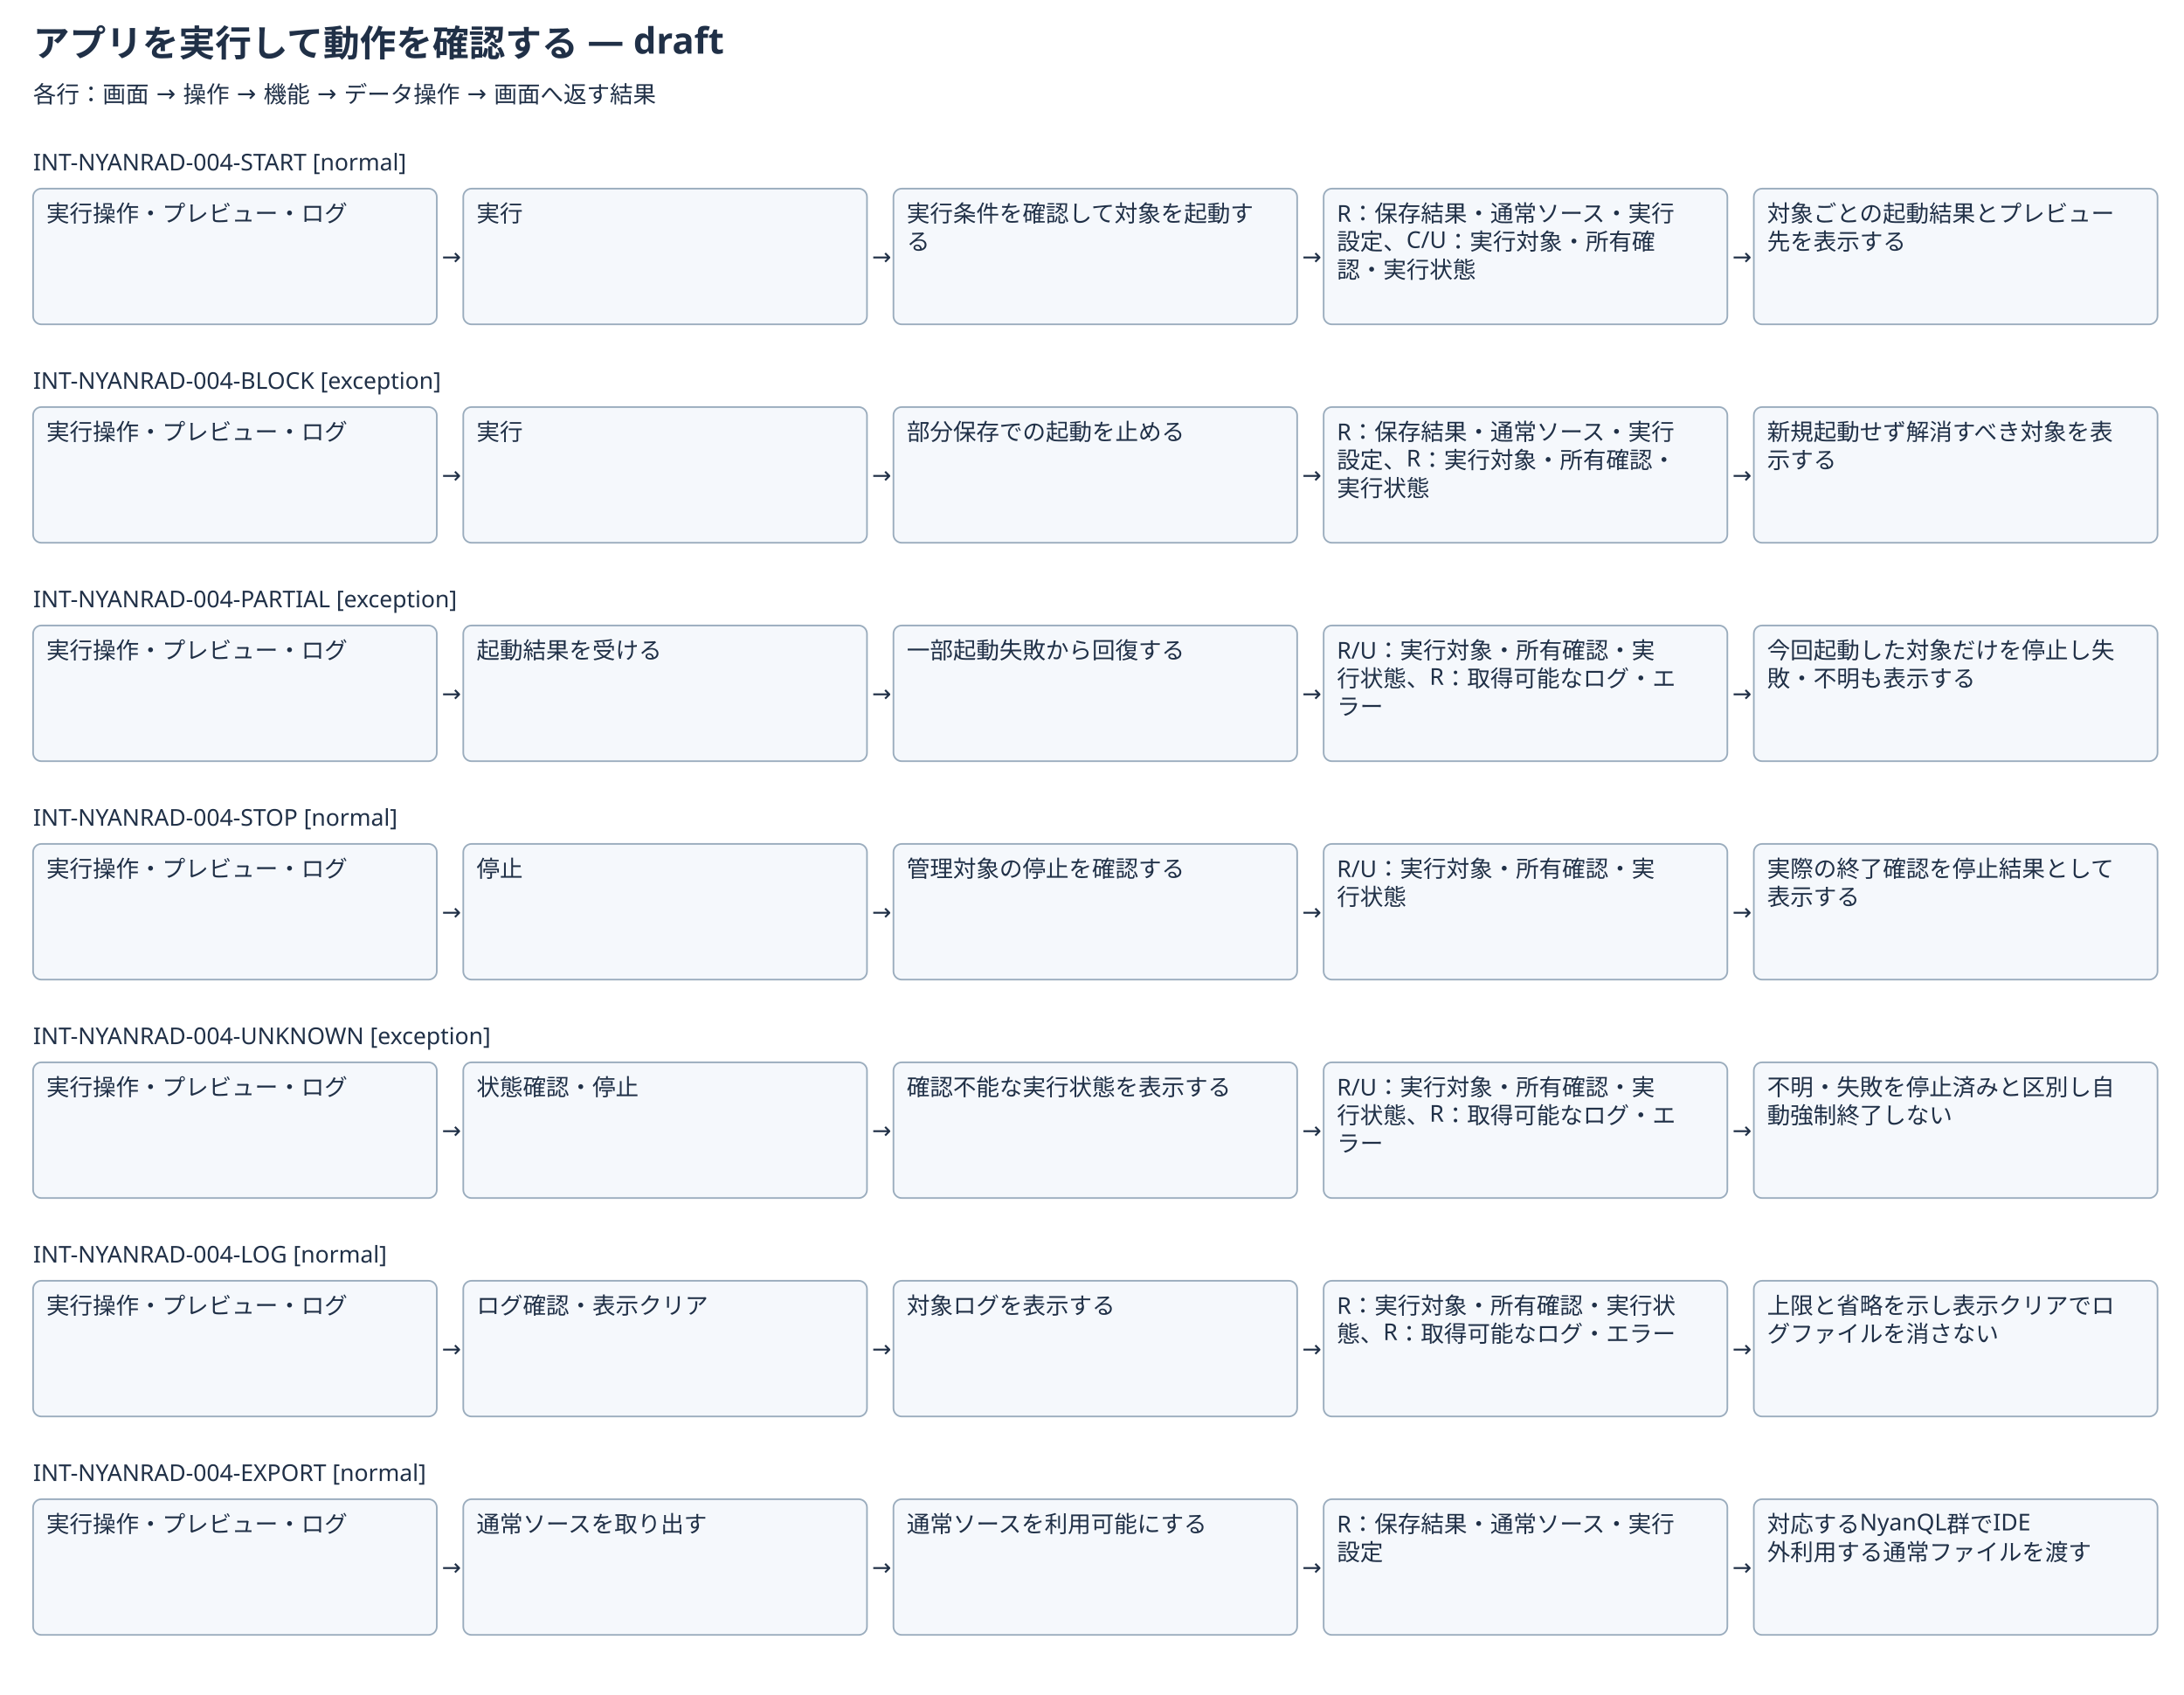
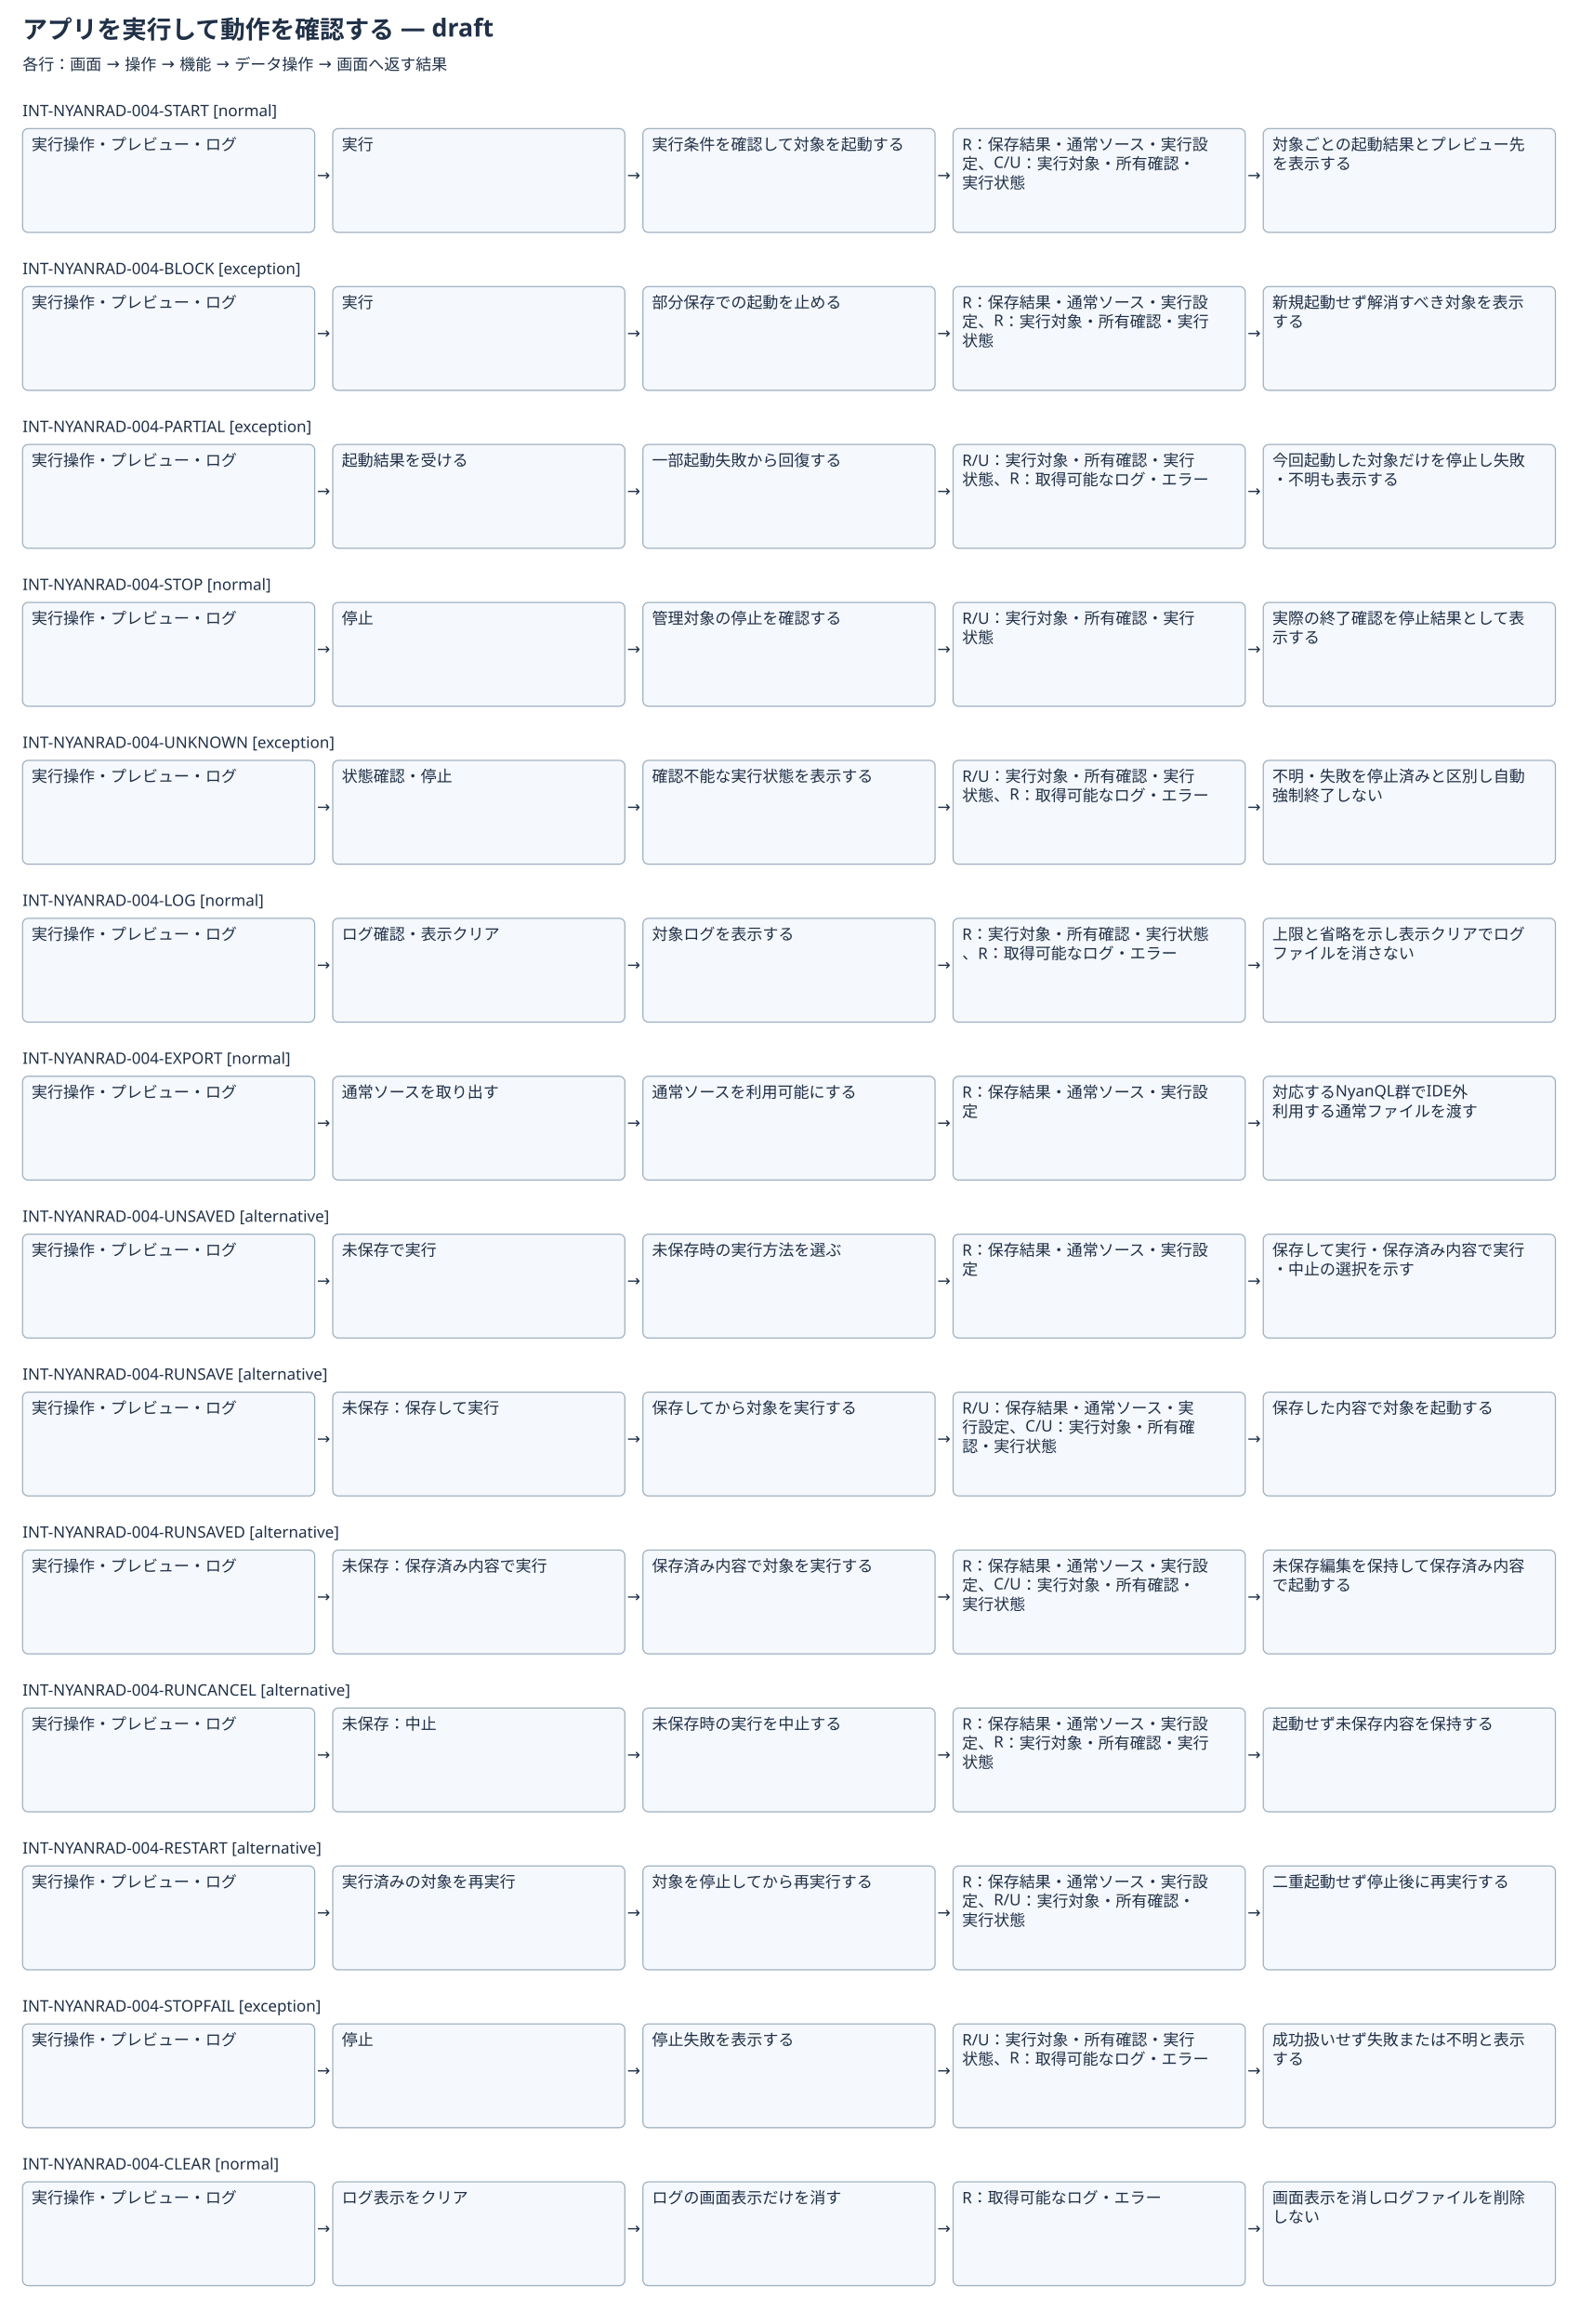
- <svg xmlns="http://www.w3.org/2000/svg" width="1320" height="1024" viewBox="0 0 1320 1024">
+ <svg xmlns="http://www.w3.org/2000/svg" width="1400" height="2060" viewBox="0 0 1400 2060">
  <style>text{font-family:system-ui,sans-serif;fill:#203047;font-size:14px}rect{stroke:#9aacbd;fill:#f5f8fc}.title{font-size:22px;font-weight:bold}</style>
  <text x="20" y="34" class="title">アプリを実行して動作を確認する — draft</text>
  <text x="20" y="62">各行：画面 → 操作 → 機能 → データ操作 → 画面へ返す結果</text>
  <text x="20" y="103">INT-NYANRAD-004-START [normal]</text>
-   <rect x="20" y="114" width="244" height="82" rx="5" />
-   <text x="28" y="134">実行操作・プレビュー・ログ</text>
-   <text x="267" y="160">→</text>
-   <rect x="280" y="114" width="244" height="82" rx="5" />
-   <text x="288" y="134">実行</text>
-   <text x="527" y="160">→</text>
-   <rect x="540" y="114" width="244" height="82" rx="5" />
-   <text x="548" y="134">実行条件を確認して対象を起動す</text>
-   <text x="548" y="151">る</text>
-   <text x="787" y="160">→</text>
-   <rect x="800" y="114" width="244" height="82" rx="5" />
-   <text x="808" y="134">R：保存結果・通常ソース・実行</text>
-   <text x="808" y="151">設定、C/U：実行対象・所有確</text>
-   <text x="808" y="168">認・実行状態</text>
-   <text x="1047" y="160">→</text>
-   <rect x="1060" y="114" width="244" height="82" rx="5" />
-   <text x="1068" y="134">対象ごとの起動結果とプレビュー</text>
-   <text x="1068" y="151">先を表示する</text>
-   <text x="20" y="235">INT-NYANRAD-004-BLOCK [exception]</text>
-   <rect x="20" y="246" width="244" height="82" rx="5" />
-   <text x="28" y="266">実行操作・プレビュー・ログ</text>
-   <text x="267" y="292">→</text>
-   <rect x="280" y="246" width="244" height="82" rx="5" />
-   <text x="288" y="266">実行</text>
-   <text x="527" y="292">→</text>
-   <rect x="540" y="246" width="244" height="82" rx="5" />
-   <text x="548" y="266">部分保存での起動を止める</text>
-   <text x="787" y="292">→</text>
-   <rect x="800" y="246" width="244" height="82" rx="5" />
-   <text x="808" y="266">R：保存結果・通常ソース・実行</text>
-   <text x="808" y="283">設定、R：実行対象・所有確認・</text>
-   <text x="808" y="300">実行状態</text>
-   <text x="1047" y="292">→</text>
-   <rect x="1060" y="246" width="244" height="82" rx="5" />
-   <text x="1068" y="266">新規起動せず解消すべき対象を表</text>
-   <text x="1068" y="283">示する</text>
-   <text x="20" y="367">INT-NYANRAD-004-PARTIAL [exception]</text>
-   <rect x="20" y="378" width="244" height="82" rx="5" />
-   <text x="28" y="398">実行操作・プレビュー・ログ</text>
-   <text x="267" y="424">→</text>
-   <rect x="280" y="378" width="244" height="82" rx="5" />
-   <text x="288" y="398">起動結果を受ける</text>
-   <text x="527" y="424">→</text>
-   <rect x="540" y="378" width="244" height="82" rx="5" />
-   <text x="548" y="398">一部起動失敗から回復する</text>
-   <text x="787" y="424">→</text>
-   <rect x="800" y="378" width="244" height="82" rx="5" />
-   <text x="808" y="398">R/U：実行対象・所有確認・実</text>
-   <text x="808" y="415">行状態、R：取得可能なログ・エ</text>
-   <text x="808" y="432">ラー</text>
-   <text x="1047" y="424">→</text>
-   <rect x="1060" y="378" width="244" height="82" rx="5" />
-   <text x="1068" y="398">今回起動した対象だけを停止し失</text>
-   <text x="1068" y="415">敗・不明も表示する</text>
-   <text x="20" y="499">INT-NYANRAD-004-STOP [normal]</text>
-   <rect x="20" y="510" width="244" height="82" rx="5" />
-   <text x="28" y="530">実行操作・プレビュー・ログ</text>
-   <text x="267" y="556">→</text>
-   <rect x="280" y="510" width="244" height="82" rx="5" />
-   <text x="288" y="530">停止</text>
-   <text x="527" y="556">→</text>
-   <rect x="540" y="510" width="244" height="82" rx="5" />
-   <text x="548" y="530">管理対象の停止を確認する</text>
-   <text x="787" y="556">→</text>
-   <rect x="800" y="510" width="244" height="82" rx="5" />
-   <text x="808" y="530">R/U：実行対象・所有確認・実</text>
-   <text x="808" y="547">行状態</text>
-   <text x="1047" y="556">→</text>
-   <rect x="1060" y="510" width="244" height="82" rx="5" />
-   <text x="1068" y="530">実際の終了確認を停止結果として</text>
-   <text x="1068" y="547">表示する</text>
-   <text x="20" y="631">INT-NYANRAD-004-UNKNOWN [exception]</text>
-   <rect x="20" y="642" width="244" height="82" rx="5" />
-   <text x="28" y="662">実行操作・プレビュー・ログ</text>
-   <text x="267" y="688">→</text>
-   <rect x="280" y="642" width="244" height="82" rx="5" />
-   <text x="288" y="662">状態確認・停止</text>
-   <text x="527" y="688">→</text>
-   <rect x="540" y="642" width="244" height="82" rx="5" />
-   <text x="548" y="662">確認不能な実行状態を表示する</text>
-   <text x="787" y="688">→</text>
-   <rect x="800" y="642" width="244" height="82" rx="5" />
-   <text x="808" y="662">R/U：実行対象・所有確認・実</text>
-   <text x="808" y="679">行状態、R：取得可能なログ・エ</text>
-   <text x="808" y="696">ラー</text>
-   <text x="1047" y="688">→</text>
-   <rect x="1060" y="642" width="244" height="82" rx="5" />
-   <text x="1068" y="662">不明・失敗を停止済みと区別し自</text>
-   <text x="1068" y="679">動強制終了しない</text>
-   <text x="20" y="763">INT-NYANRAD-004-LOG [normal]</text>
-   <rect x="20" y="774" width="244" height="82" rx="5" />
-   <text x="28" y="794">実行操作・プレビュー・ログ</text>
-   <text x="267" y="820">→</text>
-   <rect x="280" y="774" width="244" height="82" rx="5" />
-   <text x="288" y="794">ログ確認・表示クリア</text>
-   <text x="527" y="820">→</text>
-   <rect x="540" y="774" width="244" height="82" rx="5" />
-   <text x="548" y="794">対象ログを表示する</text>
-   <text x="787" y="820">→</text>
-   <rect x="800" y="774" width="244" height="82" rx="5" />
-   <text x="808" y="794">R：実行対象・所有確認・実行状</text>
-   <text x="808" y="811">態、R：取得可能なログ・エラー</text>
-   <text x="1047" y="820">→</text>
-   <rect x="1060" y="774" width="244" height="82" rx="5" />
-   <text x="1068" y="794">上限と省略を示し表示クリアでロ</text>
-   <text x="1068" y="811">グファイルを消さない</text>
-   <text x="20" y="895">INT-NYANRAD-004-EXPORT [normal]</text>
-   <rect x="20" y="906" width="244" height="82" rx="5" />
-   <text x="28" y="926">実行操作・プレビュー・ログ</text>
-   <text x="267" y="952">→</text>
-   <rect x="280" y="906" width="244" height="82" rx="5" />
-   <text x="288" y="926">通常ソースを取り出す</text>
-   <text x="527" y="952">→</text>
-   <rect x="540" y="906" width="244" height="82" rx="5" />
-   <text x="548" y="926">通常ソースを利用可能にする</text>
-   <text x="787" y="952">→</text>
-   <rect x="800" y="906" width="244" height="82" rx="5" />
-   <text x="808" y="926">R：保存結果・通常ソース・実行</text>
-   <text x="808" y="943">設定</text>
-   <text x="1047" y="952">→</text>
-   <rect x="1060" y="906" width="244" height="82" rx="5" />
-   <text x="1068" y="926">対応するNyanQL群でIDE</text>
-   <text x="1068" y="943">外利用する通常ファイルを渡す</text>
+   <rect x="20" y="114" width="259" height="92" rx="5" />
+   <text x="28" y="133">実行操作・プレビュー・ログ</text>
+   <text x="281" y="160">→</text>
+   <rect x="295" y="114" width="259" height="92" rx="5" />
+   <text x="303" y="133">実行</text>
+   <text x="556" y="160">→</text>
+   <rect x="570" y="114" width="259" height="92" rx="5" />
+   <text x="578" y="133">実行条件を確認して対象を起動する</text>
+   <text x="831" y="160">→</text>
+   <rect x="845" y="114" width="259" height="92" rx="5" />
+   <text x="853" y="133">R：保存結果・通常ソース・実行設</text>
+   <text x="853" y="150">定、C/U：実行対象・所有確認・</text>
+   <text x="853" y="167">実行状態</text>
+   <text x="1106" y="160">→</text>
+   <rect x="1120" y="114" width="259" height="92" rx="5" />
+   <text x="1128" y="133">対象ごとの起動結果とプレビュー先</text>
+   <text x="1128" y="150">を表示する</text>
+   <text x="20" y="243">INT-NYANRAD-004-BLOCK [exception]</text>
+   <rect x="20" y="254" width="259" height="92" rx="5" />
+   <text x="28" y="273">実行操作・プレビュー・ログ</text>
+   <text x="281" y="300">→</text>
+   <rect x="295" y="254" width="259" height="92" rx="5" />
+   <text x="303" y="273">実行</text>
+   <text x="556" y="300">→</text>
+   <rect x="570" y="254" width="259" height="92" rx="5" />
+   <text x="578" y="273">部分保存での起動を止める</text>
+   <text x="831" y="300">→</text>
+   <rect x="845" y="254" width="259" height="92" rx="5" />
+   <text x="853" y="273">R：保存結果・通常ソース・実行設</text>
+   <text x="853" y="290">定、R：実行対象・所有確認・実行</text>
+   <text x="853" y="307">状態</text>
+   <text x="1106" y="300">→</text>
+   <rect x="1120" y="254" width="259" height="92" rx="5" />
+   <text x="1128" y="273">新規起動せず解消すべき対象を表示</text>
+   <text x="1128" y="290">する</text>
+   <text x="20" y="383">INT-NYANRAD-004-PARTIAL [exception]</text>
+   <rect x="20" y="394" width="259" height="92" rx="5" />
+   <text x="28" y="413">実行操作・プレビュー・ログ</text>
+   <text x="281" y="440">→</text>
+   <rect x="295" y="394" width="259" height="92" rx="5" />
+   <text x="303" y="413">起動結果を受ける</text>
+   <text x="556" y="440">→</text>
+   <rect x="570" y="394" width="259" height="92" rx="5" />
+   <text x="578" y="413">一部起動失敗から回復する</text>
+   <text x="831" y="440">→</text>
+   <rect x="845" y="394" width="259" height="92" rx="5" />
+   <text x="853" y="413">R/U：実行対象・所有確認・実行</text>
+   <text x="853" y="430">状態、R：取得可能なログ・エラー</text>
+   <text x="1106" y="440">→</text>
+   <rect x="1120" y="394" width="259" height="92" rx="5" />
+   <text x="1128" y="413">今回起動した対象だけを停止し失敗</text>
+   <text x="1128" y="430">・不明も表示する</text>
+   <text x="20" y="523">INT-NYANRAD-004-STOP [normal]</text>
+   <rect x="20" y="534" width="259" height="92" rx="5" />
+   <text x="28" y="553">実行操作・プレビュー・ログ</text>
+   <text x="281" y="580">→</text>
+   <rect x="295" y="534" width="259" height="92" rx="5" />
+   <text x="303" y="553">停止</text>
+   <text x="556" y="580">→</text>
+   <rect x="570" y="534" width="259" height="92" rx="5" />
+   <text x="578" y="553">管理対象の停止を確認する</text>
+   <text x="831" y="580">→</text>
+   <rect x="845" y="534" width="259" height="92" rx="5" />
+   <text x="853" y="553">R/U：実行対象・所有確認・実行</text>
+   <text x="853" y="570">状態</text>
+   <text x="1106" y="580">→</text>
+   <rect x="1120" y="534" width="259" height="92" rx="5" />
+   <text x="1128" y="553">実際の終了確認を停止結果として表</text>
+   <text x="1128" y="570">示する</text>
+   <text x="20" y="663">INT-NYANRAD-004-UNKNOWN [exception]</text>
+   <rect x="20" y="674" width="259" height="92" rx="5" />
+   <text x="28" y="693">実行操作・プレビュー・ログ</text>
+   <text x="281" y="720">→</text>
+   <rect x="295" y="674" width="259" height="92" rx="5" />
+   <text x="303" y="693">状態確認・停止</text>
+   <text x="556" y="720">→</text>
+   <rect x="570" y="674" width="259" height="92" rx="5" />
+   <text x="578" y="693">確認不能な実行状態を表示する</text>
+   <text x="831" y="720">→</text>
+   <rect x="845" y="674" width="259" height="92" rx="5" />
+   <text x="853" y="693">R/U：実行対象・所有確認・実行</text>
+   <text x="853" y="710">状態、R：取得可能なログ・エラー</text>
+   <text x="1106" y="720">→</text>
+   <rect x="1120" y="674" width="259" height="92" rx="5" />
+   <text x="1128" y="693">不明・失敗を停止済みと区別し自動</text>
+   <text x="1128" y="710">強制終了しない</text>
+   <text x="20" y="803">INT-NYANRAD-004-LOG [normal]</text>
+   <rect x="20" y="814" width="259" height="92" rx="5" />
+   <text x="28" y="833">実行操作・プレビュー・ログ</text>
+   <text x="281" y="860">→</text>
+   <rect x="295" y="814" width="259" height="92" rx="5" />
+   <text x="303" y="833">ログ確認・表示クリア</text>
+   <text x="556" y="860">→</text>
+   <rect x="570" y="814" width="259" height="92" rx="5" />
+   <text x="578" y="833">対象ログを表示する</text>
+   <text x="831" y="860">→</text>
+   <rect x="845" y="814" width="259" height="92" rx="5" />
+   <text x="853" y="833">R：実行対象・所有確認・実行状態</text>
+   <text x="853" y="850">、R：取得可能なログ・エラー</text>
+   <text x="1106" y="860">→</text>
+   <rect x="1120" y="814" width="259" height="92" rx="5" />
+   <text x="1128" y="833">上限と省略を示し表示クリアでログ</text>
+   <text x="1128" y="850">ファイルを消さない</text>
+   <text x="20" y="943">INT-NYANRAD-004-EXPORT [normal]</text>
+   <rect x="20" y="954" width="259" height="92" rx="5" />
+   <text x="28" y="973">実行操作・プレビュー・ログ</text>
+   <text x="281" y="1000">→</text>
+   <rect x="295" y="954" width="259" height="92" rx="5" />
+   <text x="303" y="973">通常ソースを取り出す</text>
+   <text x="556" y="1000">→</text>
+   <rect x="570" y="954" width="259" height="92" rx="5" />
+   <text x="578" y="973">通常ソースを利用可能にする</text>
+   <text x="831" y="1000">→</text>
+   <rect x="845" y="954" width="259" height="92" rx="5" />
+   <text x="853" y="973">R：保存結果・通常ソース・実行設</text>
+   <text x="853" y="990">定</text>
+   <text x="1106" y="1000">→</text>
+   <rect x="1120" y="954" width="259" height="92" rx="5" />
+   <text x="1128" y="973">対応するNyanQL群でIDE外</text>
+   <text x="1128" y="990">利用する通常ファイルを渡す</text>
+   <text x="20" y="1083">INT-NYANRAD-004-UNSAVED [alternative]</text>
+   <rect x="20" y="1094" width="259" height="92" rx="5" />
+   <text x="28" y="1113">実行操作・プレビュー・ログ</text>
+   <text x="281" y="1140">→</text>
+   <rect x="295" y="1094" width="259" height="92" rx="5" />
+   <text x="303" y="1113">未保存で実行</text>
+   <text x="556" y="1140">→</text>
+   <rect x="570" y="1094" width="259" height="92" rx="5" />
+   <text x="578" y="1113">未保存時の実行方法を選ぶ</text>
+   <text x="831" y="1140">→</text>
+   <rect x="845" y="1094" width="259" height="92" rx="5" />
+   <text x="853" y="1113">R：保存結果・通常ソース・実行設</text>
+   <text x="853" y="1130">定</text>
+   <text x="1106" y="1140">→</text>
+   <rect x="1120" y="1094" width="259" height="92" rx="5" />
+   <text x="1128" y="1113">保存して実行・保存済み内容で実行</text>
+   <text x="1128" y="1130">・中止の選択を示す</text>
+   <text x="20" y="1223">INT-NYANRAD-004-RUNSAVE [alternative]</text>
+   <rect x="20" y="1234" width="259" height="92" rx="5" />
+   <text x="28" y="1253">実行操作・プレビュー・ログ</text>
+   <text x="281" y="1280">→</text>
+   <rect x="295" y="1234" width="259" height="92" rx="5" />
+   <text x="303" y="1253">未保存：保存して実行</text>
+   <text x="556" y="1280">→</text>
+   <rect x="570" y="1234" width="259" height="92" rx="5" />
+   <text x="578" y="1253">保存してから対象を実行する</text>
+   <text x="831" y="1280">→</text>
+   <rect x="845" y="1234" width="259" height="92" rx="5" />
+   <text x="853" y="1253">R/U：保存結果・通常ソース・実</text>
+   <text x="853" y="1270">行設定、C/U：実行対象・所有確</text>
+   <text x="853" y="1287">認・実行状態</text>
+   <text x="1106" y="1280">→</text>
+   <rect x="1120" y="1234" width="259" height="92" rx="5" />
+   <text x="1128" y="1253">保存した内容で対象を起動する</text>
+   <text x="20" y="1363">INT-NYANRAD-004-RUNSAVED [alternative]</text>
+   <rect x="20" y="1374" width="259" height="92" rx="5" />
+   <text x="28" y="1393">実行操作・プレビュー・ログ</text>
+   <text x="281" y="1420">→</text>
+   <rect x="295" y="1374" width="259" height="92" rx="5" />
+   <text x="303" y="1393">未保存：保存済み内容で実行</text>
+   <text x="556" y="1420">→</text>
+   <rect x="570" y="1374" width="259" height="92" rx="5" />
+   <text x="578" y="1393">保存済み内容で対象を実行する</text>
+   <text x="831" y="1420">→</text>
+   <rect x="845" y="1374" width="259" height="92" rx="5" />
+   <text x="853" y="1393">R：保存結果・通常ソース・実行設</text>
+   <text x="853" y="1410">定、C/U：実行対象・所有確認・</text>
+   <text x="853" y="1427">実行状態</text>
+   <text x="1106" y="1420">→</text>
+   <rect x="1120" y="1374" width="259" height="92" rx="5" />
+   <text x="1128" y="1393">未保存編集を保持して保存済み内容</text>
+   <text x="1128" y="1410">で起動する</text>
+   <text x="20" y="1503">INT-NYANRAD-004-RUNCANCEL [alternative]</text>
+   <rect x="20" y="1514" width="259" height="92" rx="5" />
+   <text x="28" y="1533">実行操作・プレビュー・ログ</text>
+   <text x="281" y="1560">→</text>
+   <rect x="295" y="1514" width="259" height="92" rx="5" />
+   <text x="303" y="1533">未保存：中止</text>
+   <text x="556" y="1560">→</text>
+   <rect x="570" y="1514" width="259" height="92" rx="5" />
+   <text x="578" y="1533">未保存時の実行を中止する</text>
+   <text x="831" y="1560">→</text>
+   <rect x="845" y="1514" width="259" height="92" rx="5" />
+   <text x="853" y="1533">R：保存結果・通常ソース・実行設</text>
+   <text x="853" y="1550">定、R：実行対象・所有確認・実行</text>
+   <text x="853" y="1567">状態</text>
+   <text x="1106" y="1560">→</text>
+   <rect x="1120" y="1514" width="259" height="92" rx="5" />
+   <text x="1128" y="1533">起動せず未保存内容を保持する</text>
+   <text x="20" y="1643">INT-NYANRAD-004-RESTART [alternative]</text>
+   <rect x="20" y="1654" width="259" height="92" rx="5" />
+   <text x="28" y="1673">実行操作・プレビュー・ログ</text>
+   <text x="281" y="1700">→</text>
+   <rect x="295" y="1654" width="259" height="92" rx="5" />
+   <text x="303" y="1673">実行済みの対象を再実行</text>
+   <text x="556" y="1700">→</text>
+   <rect x="570" y="1654" width="259" height="92" rx="5" />
+   <text x="578" y="1673">対象を停止してから再実行する</text>
+   <text x="831" y="1700">→</text>
+   <rect x="845" y="1654" width="259" height="92" rx="5" />
+   <text x="853" y="1673">R：保存結果・通常ソース・実行設</text>
+   <text x="853" y="1690">定、R/U：実行対象・所有確認・</text>
+   <text x="853" y="1707">実行状態</text>
+   <text x="1106" y="1700">→</text>
+   <rect x="1120" y="1654" width="259" height="92" rx="5" />
+   <text x="1128" y="1673">二重起動せず停止後に再実行する</text>
+   <text x="20" y="1783">INT-NYANRAD-004-STOPFAIL [exception]</text>
+   <rect x="20" y="1794" width="259" height="92" rx="5" />
+   <text x="28" y="1813">実行操作・プレビュー・ログ</text>
+   <text x="281" y="1840">→</text>
+   <rect x="295" y="1794" width="259" height="92" rx="5" />
+   <text x="303" y="1813">停止</text>
+   <text x="556" y="1840">→</text>
+   <rect x="570" y="1794" width="259" height="92" rx="5" />
+   <text x="578" y="1813">停止失敗を表示する</text>
+   <text x="831" y="1840">→</text>
+   <rect x="845" y="1794" width="259" height="92" rx="5" />
+   <text x="853" y="1813">R/U：実行対象・所有確認・実行</text>
+   <text x="853" y="1830">状態、R：取得可能なログ・エラー</text>
+   <text x="1106" y="1840">→</text>
+   <rect x="1120" y="1794" width="259" height="92" rx="5" />
+   <text x="1128" y="1813">成功扱いせず失敗または不明と表示</text>
+   <text x="1128" y="1830">する</text>
+   <text x="20" y="1923">INT-NYANRAD-004-CLEAR [normal]</text>
+   <rect x="20" y="1934" width="259" height="92" rx="5" />
+   <text x="28" y="1953">実行操作・プレビュー・ログ</text>
+   <text x="281" y="1980">→</text>
+   <rect x="295" y="1934" width="259" height="92" rx="5" />
+   <text x="303" y="1953">ログ表示をクリア</text>
+   <text x="556" y="1980">→</text>
+   <rect x="570" y="1934" width="259" height="92" rx="5" />
+   <text x="578" y="1953">ログの画面表示だけを消す</text>
+   <text x="831" y="1980">→</text>
+   <rect x="845" y="1934" width="259" height="92" rx="5" />
+   <text x="853" y="1953">R：取得可能なログ・エラー</text>
+   <text x="1106" y="1980">→</text>
+   <rect x="1120" y="1934" width="259" height="92" rx="5" />
+   <text x="1128" y="1953">画面表示を消しログファイルを削除</text>
+   <text x="1128" y="1970">しない</text>
</svg>
